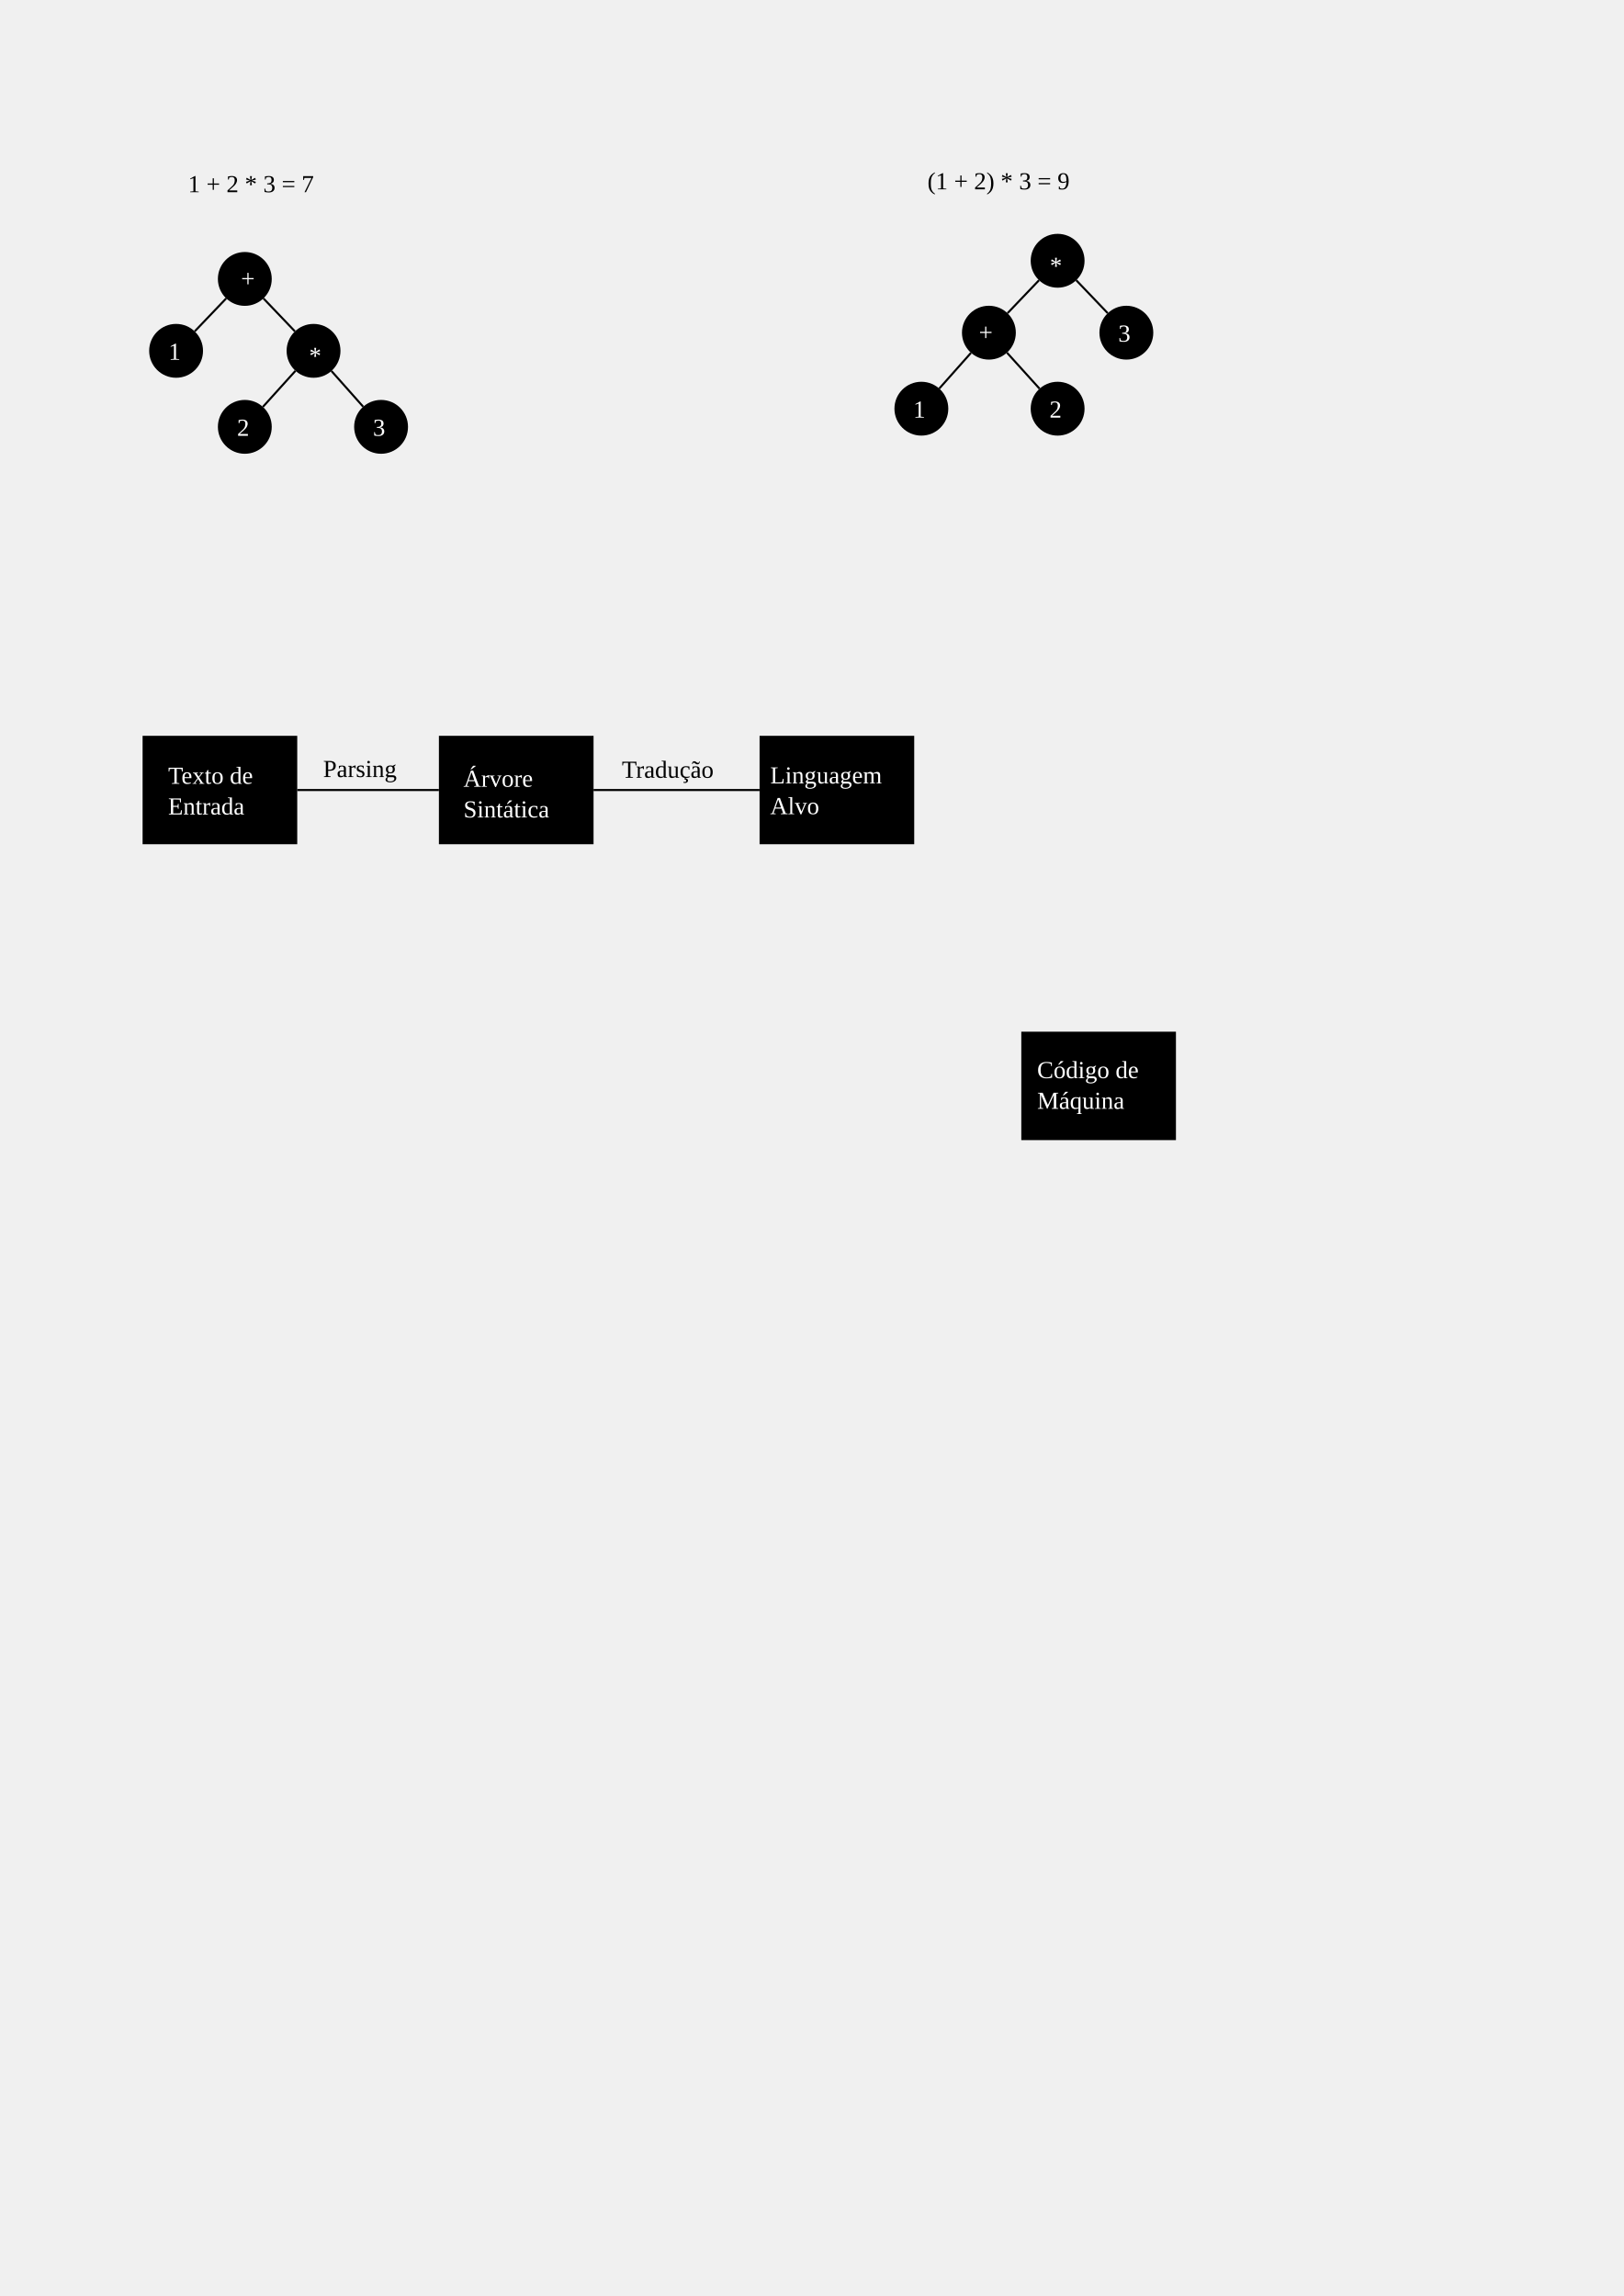
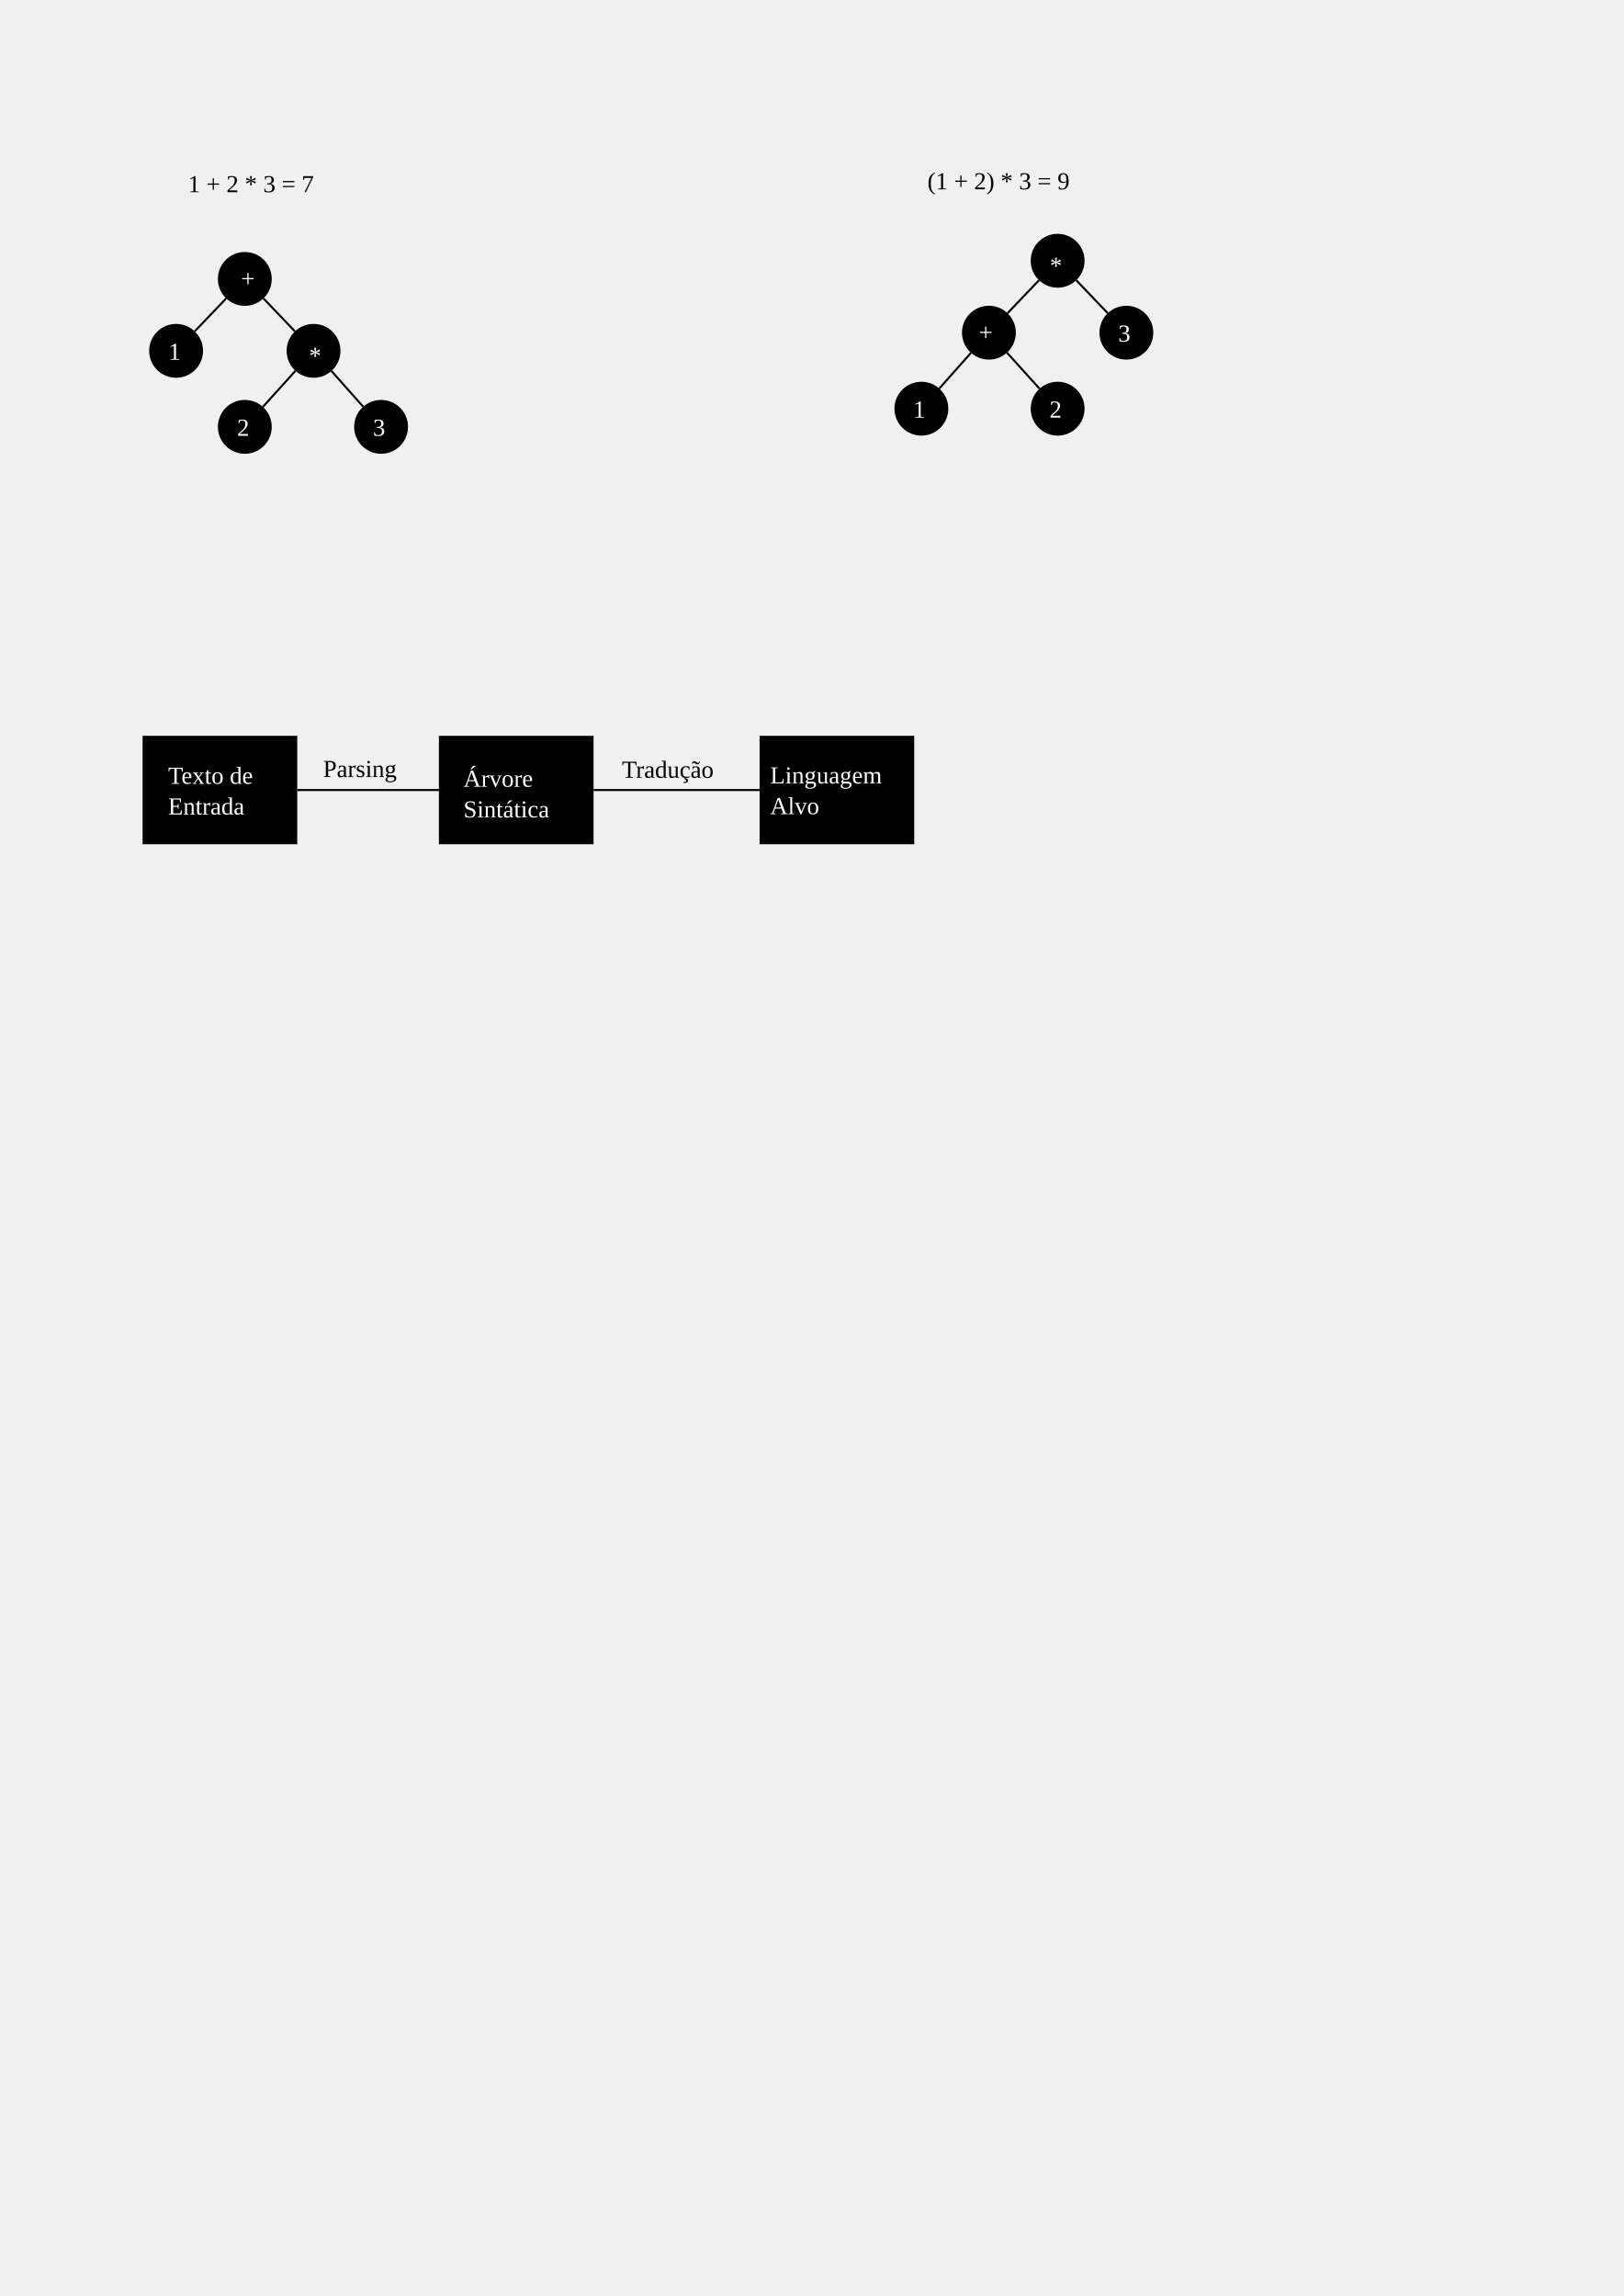
<svg xmlns="http://www.w3.org/2000/svg" width="210mm" height="297mm" viewBox="0 0 210 297" version="1.1" id="svg5">
  <defs id="defs2" />
  <g id="layer1">
    <text xml:space="preserve" style="font-size:3.175px;fill:#000000;stroke-width:0.265" x="23.521" y="24.866" id="text63">
      <tspan id="tspan61" style="stroke-width:0.265" x="23.521" y="24.866"> 1 + 2 * 3 = 7</tspan>
    </text>
    <g id="g1125" transform="translate(30.74626,-39.37678)">
      <g id="g505" transform="translate(65.46882,51.87674)">
        <circle style="fill:#000000;stroke-width:0.265" id="path325" cx="22.949" cy="40.366" r="3.483" />
        <text xml:space="preserve" style="font-size:3.175px;fill:#000000;stroke-width:0.265" x="21.893" y="41.524" id="text329">
          <tspan id="tspan327" style="fill:#ffffff;stroke-width:0.265" x="21.893" y="41.524">1</tspan>
        </text>
      </g>
      <g id="g500" transform="translate(63.52217,31.65674)">
        <circle style="fill:#000000;stroke-width:0.265" id="path325-5" cx="33.63" cy="50.754" r="3.483" />
        <text xml:space="preserve" style="font-size:3.175px;fill:#000000;stroke-width:0.265" x="32.331" y="51.765" id="text329-5">
          <tspan id="tspan327-8" style="fill:#ffffff;stroke-width:0.265" x="32.331" y="51.765">+</tspan>
        </text>
      </g>
      <g id="g510" transform="translate(51.73902,50.89913)">
        <circle style="fill:#000000;stroke-width:0.265" id="path325-5-4" cx="54.302" cy="41.344" r="3.483" />
        <text xml:space="preserve" style="font-size:3.175px;fill:#000000;stroke-width:0.265" x="53.246" y="42.502" id="text329-5-8">
          <tspan id="tspan327-8-5" style="fill:#ffffff;stroke-width:0.265" x="53.246" y="42.502">2</tspan>
        </text>
      </g>
      <g id="g500-0" transform="translate(72.41085,22.35384)">
        <circle style="fill:#000000;stroke-width:0.265" id="path325-5-9" cx="33.63" cy="50.754" r="3.483" />
        <text xml:space="preserve" style="font-size:3.175px;fill:#000000;stroke-width:0.265" x="32.62" y="52.448" id="text329-5-5">
          <tspan id="tspan327-8-6" style="fill:#ffffff;stroke-width:0.265" x="32.62" y="52.448">*</tspan>
        </text>
      </g>
      <g id="g510-2" transform="translate(60.62771,41.06706)">
        <circle style="fill:#000000;stroke-width:0.265" id="path325-5-4-8" cx="54.302" cy="41.344" r="3.483" />
        <text xml:space="preserve" style="font-size:3.175px;fill:#000000;stroke-width:0.265" x="53.246" y="42.502" id="text329-5-8-5">
          <tspan id="tspan327-8-5-9" style="fill:#ffffff;stroke-width:0.265" x="53.246" y="42.502">3</tspan>
        </text>
      </g>
      <path style="fill:none;fill-rule:evenodd;stroke:#000000;stroke-width:0.265px;stroke-linecap:butt;stroke-linejoin:miter;stroke-opacity:1" d="m 90.731,89.639 4.108,-4.624" id="path650" />
      <path style="fill:none;fill-rule:evenodd;stroke:#000000;stroke-width:0.265px;stroke-linecap:butt;stroke-linejoin:miter;stroke-opacity:1" d="m 99.559,79.892 4.076,-4.266" id="path652" />
      <path style="fill:none;fill-rule:evenodd;stroke:#000000;stroke-width:0.265px;stroke-linecap:butt;stroke-linejoin:miter;stroke-opacity:1" d="m 108.448,75.626 4.076,4.266" id="path654" />
      <path style="fill:none;fill-rule:evenodd;stroke:#000000;stroke-width:0.265px;stroke-linecap:butt;stroke-linejoin:miter;stroke-opacity:1" d="m 99.488,84.995 4.217,4.664" id="path658" />
    </g>
    <g id="g1099" transform="translate(1.058333,-4.233333)">
      <circle style="fill:#000000;stroke-width:0.265" id="path325-3" cx="-48.228" cy="59.448" r="3.483" transform="scale(-1,1)" />
      <text xml:space="preserve" style="font-size:3.175px;fill:#000000;stroke-width:0.265" x="47.172" y="60.607" id="text329-2">
        <tspan id="tspan327-5" style="fill:#ffffff;stroke-width:0.265" x="47.172" y="60.607">3</tspan>
      </text>
      <circle style="fill:#000000;stroke-width:0.265" id="path325-5-3" cx="-39.493" cy="49.616" r="3.483" transform="scale(-1,1)" />
      <text xml:space="preserve" style="font-size:3.175px;fill:#000000;stroke-width:0.265" x="-40.504" y="51.311" id="text329-5-4" transform="scale(-1,1)">
        <tspan id="tspan327-8-0" style="fill:#ffffff;stroke-width:0.265" x="-40.504" y="51.311">*</tspan>
      </text>
      <circle style="fill:#000000;stroke-width:0.265" id="path325-5-4-0" cx="-30.605" cy="59.448" r="3.483" transform="scale(-1,1)" />
      <text xml:space="preserve" style="font-size:3.175px;fill:#000000;stroke-width:0.265" x="29.599" y="60.607" id="text329-5-8-4">
        <tspan id="tspan327-8-5-0" style="fill:#ffffff;stroke-width:0.265" x="29.599" y="60.607">2</tspan>
      </text>
      <g id="g500-0-5" transform="matrix(-1,0,0,1,64.23501,-10.44049)">
        <circle style="fill:#000000;stroke-width:0.265" id="path325-5-9-6" cx="33.63" cy="50.754" r="3.483" />
        <text xml:space="preserve" style="font-size:3.175px;fill:#000000;stroke-width:0.265" x="32.331" y="51.765" id="text329-5-5-8">
          <tspan id="tspan327-8-6-5" style="fill:#ffffff;stroke-width:0.265" x="32.331" y="51.765">+</tspan>
        </text>
      </g>
      <circle style="fill:#000000;stroke-width:0.265" id="path325-5-4-8-7" cx="-21.716" cy="49.616" r="3.483" transform="scale(-1,1)" />
      <text xml:space="preserve" style="font-size:3.175px;fill:#000000;stroke-width:0.265" x="20.733" y="50.774" id="text329-5-8-5-6">
        <tspan id="tspan327-8-5-9-8" style="fill:#ffffff;stroke-width:0.265" x="20.733" y="50.774">1</tspan>
      </text>
      <path style="fill:none;fill-rule:evenodd;stroke:#000000;stroke-width:0.265px;stroke-linecap:butt;stroke-linejoin:miter;stroke-opacity:1" d="M 45.914,56.844 41.807,52.221" id="path650-6" />
      <path style="fill:none;fill-rule:evenodd;stroke:#000000;stroke-width:0.265px;stroke-linecap:butt;stroke-linejoin:miter;stroke-opacity:1" d="M 37.087,47.098 33.011,42.832" id="path652-7" />
      <path style="fill:none;fill-rule:evenodd;stroke:#000000;stroke-width:0.265px;stroke-linecap:butt;stroke-linejoin:miter;stroke-opacity:1" d="m 28.198,42.832 -4.076,4.266" id="path654-1" />
      <path style="fill:none;fill-rule:evenodd;stroke:#000000;stroke-width:0.265px;stroke-linecap:butt;stroke-linejoin:miter;stroke-opacity:1" d="M 37.157,52.2 32.941,56.865" id="path658-8" />
    </g>
    <text xml:space="preserve" style="font-size:3.175px;fill:#ffffff;stroke-width:0.265" x="119.95" y="24.493" id="text860">
      <tspan id="tspan858" style="fill:#000000;stroke-width:0.265" x="119.95" y="24.493">(1 + 2) * 3 = 9</tspan>
    </text>
    <g id="g2203" transform="translate(-5.291667,2.386339)">
      <rect style="fill:#000000;stroke-width:0.119" id="rect1287" width="20" height="14.025" x="23.734" y="92.795" ry="0" />
      <text xml:space="preserve" style="font-size:3.175px;fill:#000000;stroke-width:0.265" x="27.037" y="99.005" id="text1291">
        <tspan id="tspan1289" x="27.037" y="99.005" style="fill:#ffffff;stroke-width:0.265">Texto de</tspan>
        <tspan x="27.037" y="102.974" style="fill:#ffffff;stroke-width:0.265" id="tspan1293">Entrada</tspan>
      </text>
    </g>
    <g id="g2400" transform="translate(5.865409,2.386339)">
      <rect style="fill:#000000;stroke-width:0.119" id="rect1287-4" width="20" height="14.025" x="92.374" y="92.795" ry="0" />
      <text xml:space="preserve" style="font-size:3.175px;fill:#000000;stroke-width:0.265" x="93.741" y="98.961" id="text1291-3">
        <tspan x="93.741" y="98.961" style="fill:#ffffff;stroke-width:0.265" id="tspan2107">Linguagem</tspan>
        <tspan x="93.741" y="102.93" style="fill:#ffffff;stroke-width:0.265" id="tspan2111">Alvo</tspan>
      </text>
    </g>
-     <g id="g3347" transform="translate(33.43683,23.9233)">
-       <rect style="fill:#000000;stroke-width:0.119" id="rect1287-4-0" width="20" height="14.025" x="98.652" y="109.532" ry="0" />
-       <text xml:space="preserve" style="font-size:3.175px;fill:#000000;stroke-width:0.265" x="100.698" y="115.54" id="text1291-3-9">
-         <tspan x="100.698" y="115.54" style="fill:#ffffff;stroke-width:0.265" id="tspan1293-7-5">Código de</tspan>
-         <tspan x="100.698" y="119.508" style="fill:#ffffff;stroke-width:0.265" id="tspan1695-7">Máquina</tspan>
-       </text>
-     </g>
    <g id="g2209" transform="translate(-1.262031,2.386339)">
      <rect style="fill:#000000;stroke-width:0.119" id="rect1287-8" width="20" height="14.025" x="58.028" y="92.795" ry="0" />
      <text xml:space="preserve" style="font-size:3.175px;fill:#000000;stroke-width:0.265" x="61.199" y="99.388" id="text1291-2">
        <tspan x="61.199" y="99.388" style="fill:#ffffff;stroke-width:0.265" id="tspan1293-4">Árvore</tspan>
        <tspan x="61.199" y="103.356" style="fill:#ffffff;stroke-width:0.265" id="tspan1444">Sintática</tspan>
      </text>
    </g>
    <path style="display:inline;fill:none;fill-rule:evenodd;stroke:#000000;stroke-width:0.265px;stroke-linecap:butt;stroke-linejoin:miter;stroke-opacity:1" d="M 38.442,102.194 H 56.766" id="path1840" />
    <text xml:space="preserve" style="font-size:3.175px;fill:#ffffff;stroke-width:0.265" x="41.787" y="100.518" id="text1914">
      <tspan id="tspan1912" style="fill:#000000;stroke-width:0.265" x="41.787" y="100.518">Parsing</tspan>
    </text>
    <text xml:space="preserve" style="font-size:3.175px;fill:#ffffff;stroke-width:0.265" x="80.421" y="100.611" id="text1914-6">
      <tspan id="tspan1912-9" style="fill:#000000;stroke-width:0.265" x="80.421" y="100.611">Tradução</tspan>
    </text>
    <path style="display:inline;fill:none;fill-rule:evenodd;stroke:#000000;stroke-width:0.265px;stroke-linecap:butt;stroke-linejoin:miter;stroke-opacity:1" d="m 76.766,102.194 21.473,0" id="path1988" />
  </g>
</svg>
